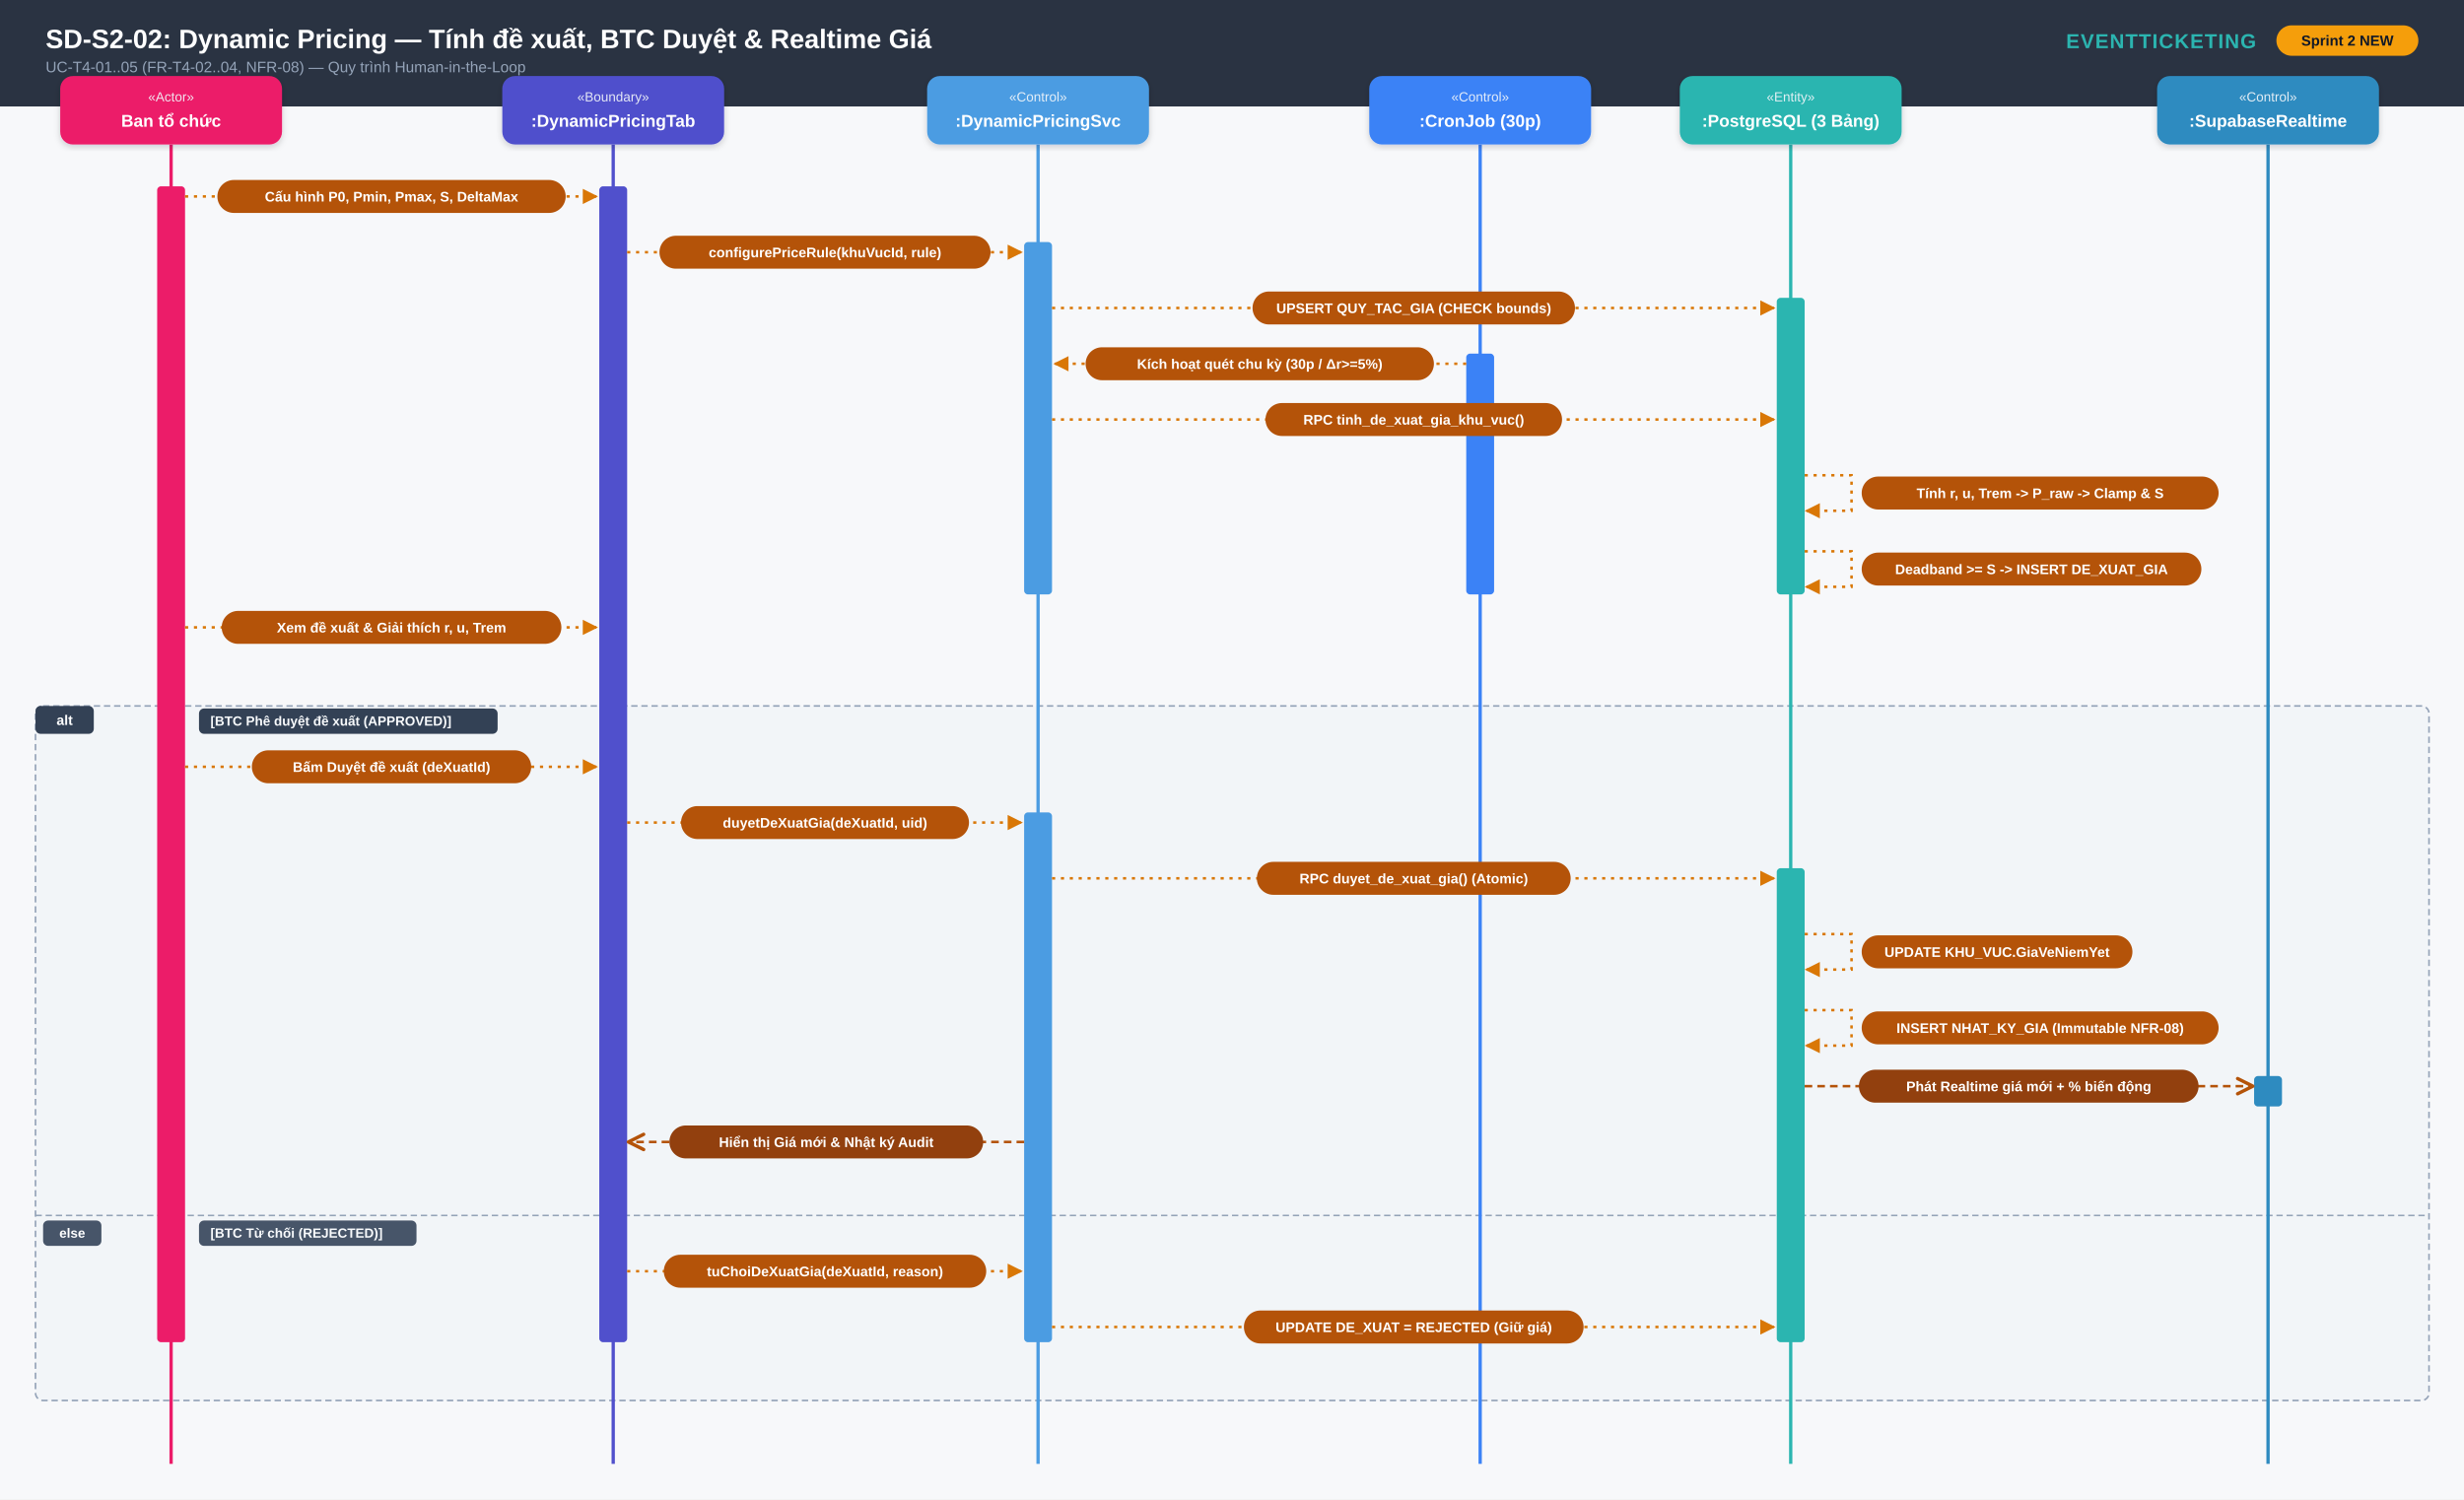
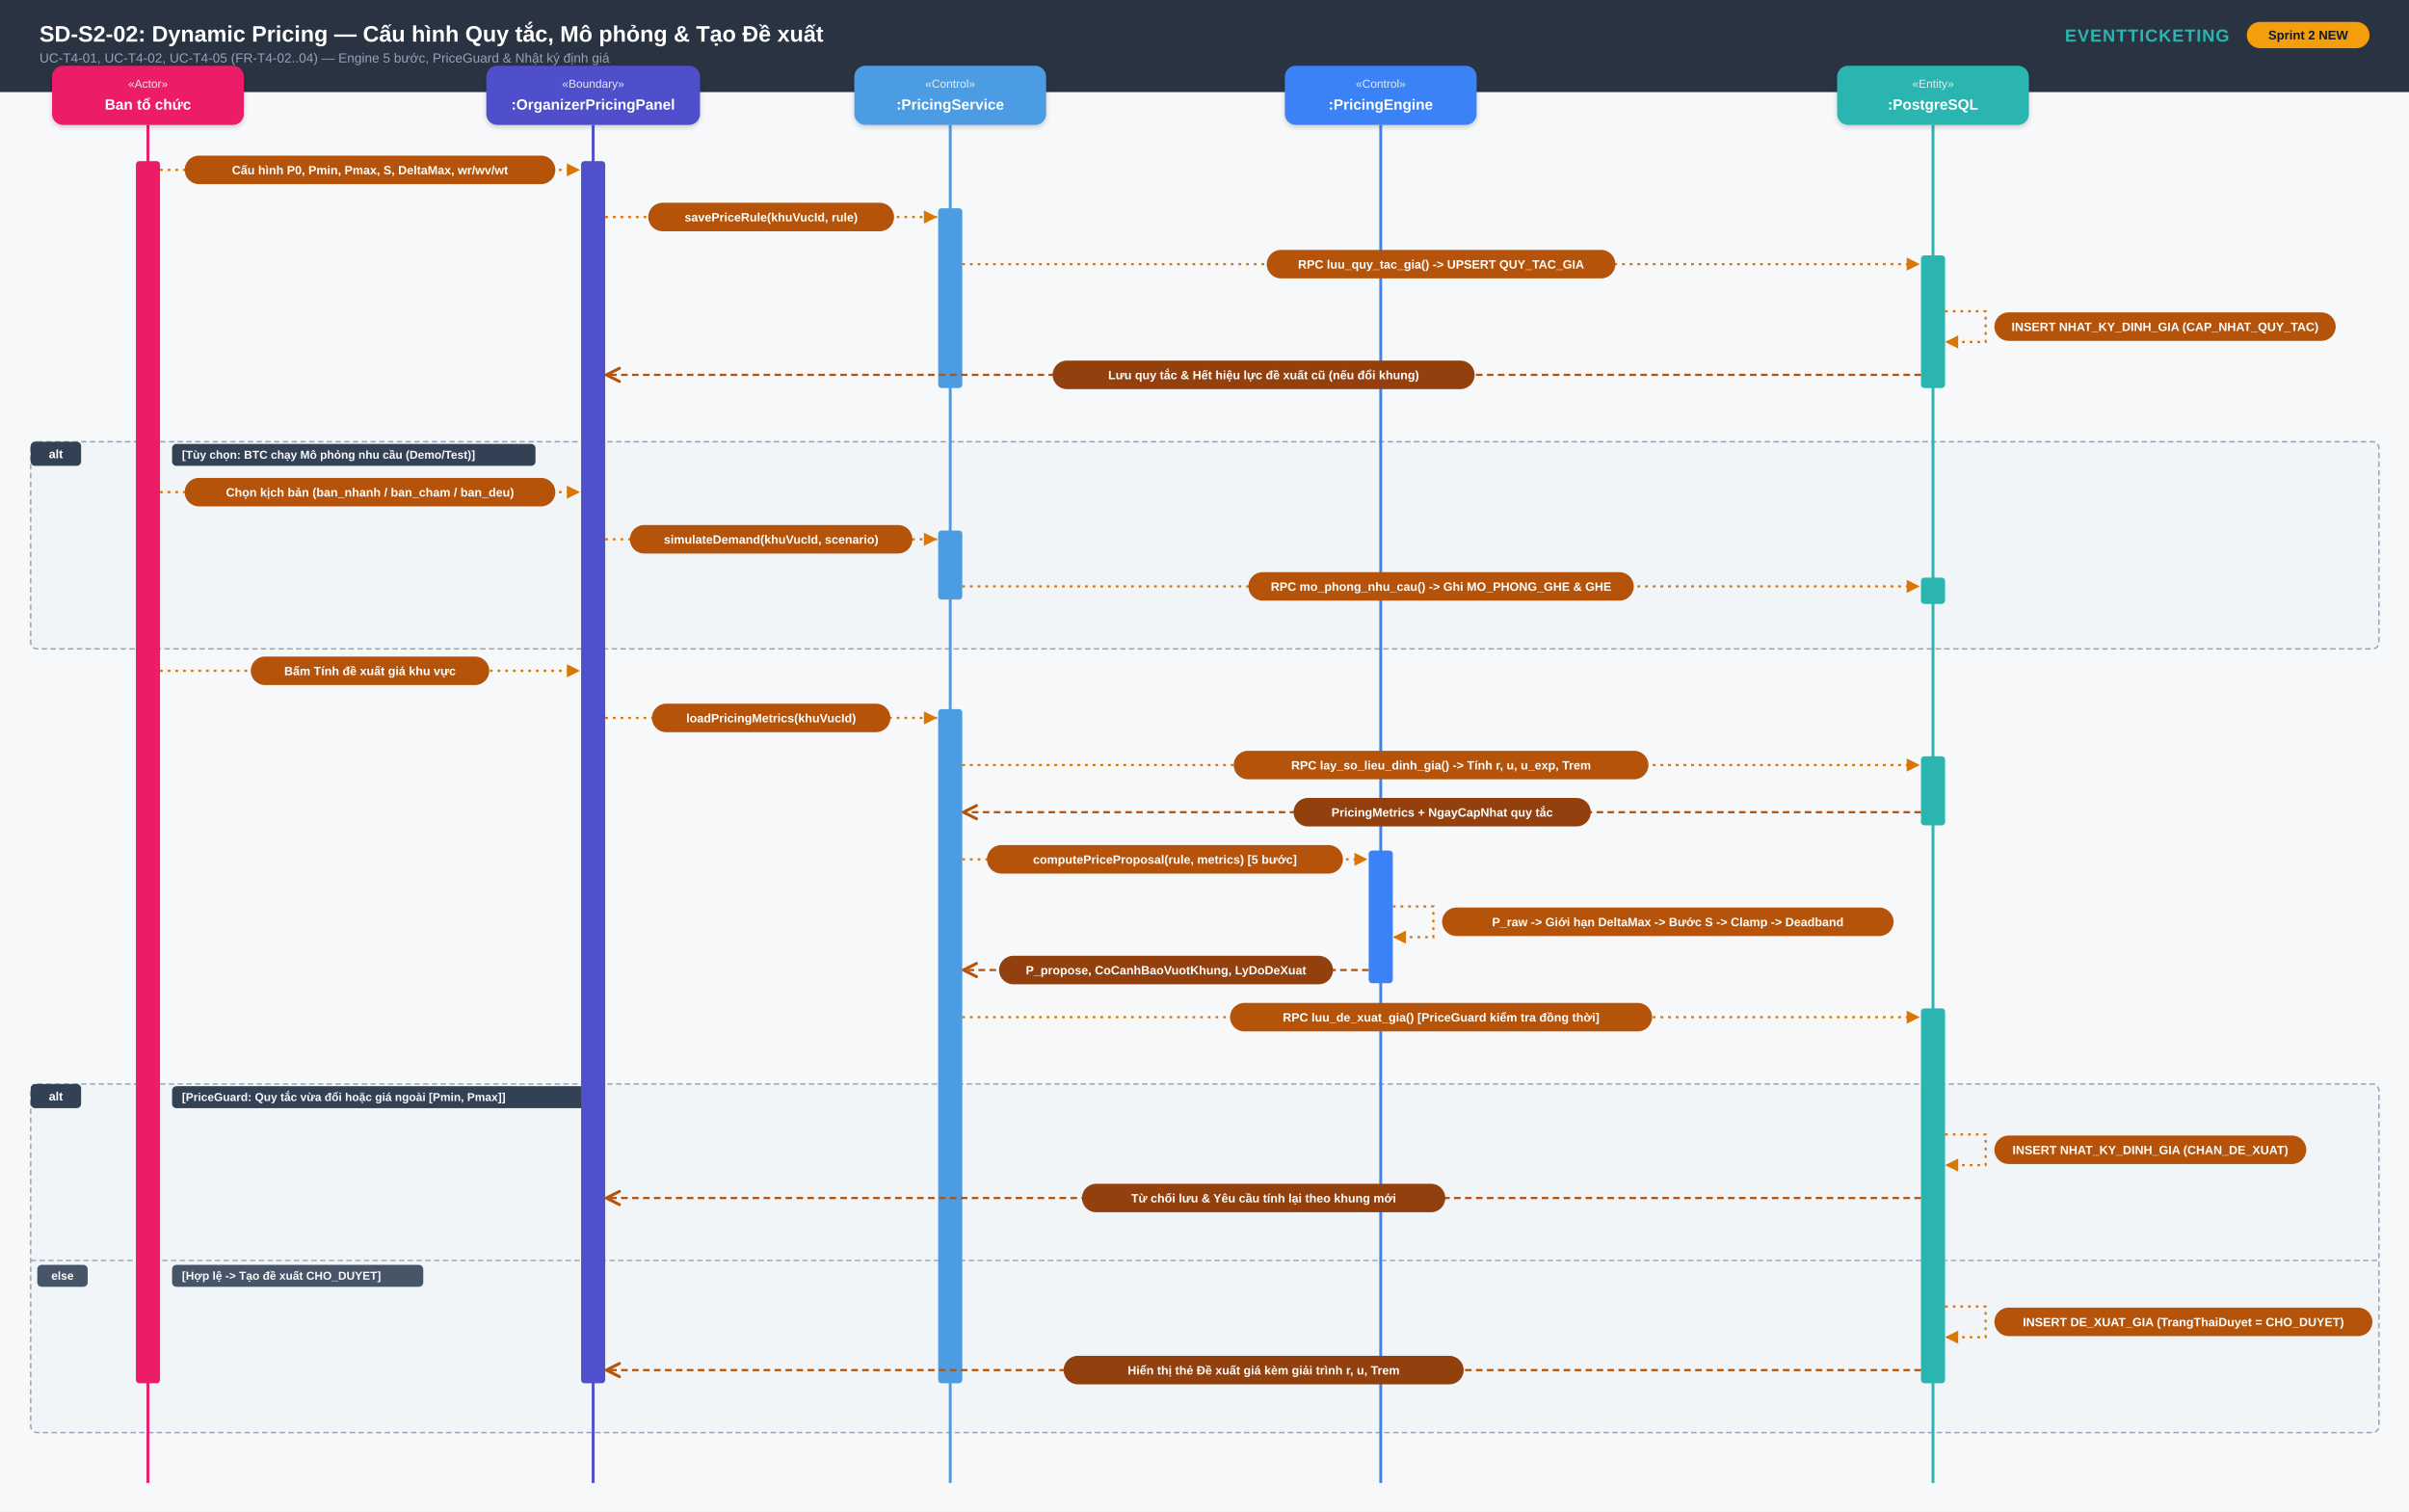
- <svg xmlns="http://www.w3.org/2000/svg" width="1944" height="1183" viewBox="0 0 1944 1183" font-family="Arial, Liberation Sans, sans-serif">
+ <svg xmlns="http://www.w3.org/2000/svg" width="2198" height="1379" viewBox="0 0 2198 1379" font-family="Arial, Liberation Sans, sans-serif">
  <defs>
    <marker id="sd-arrow" viewBox="0 0 10 10" refX="9" refY="5" markerWidth="7.5" markerHeight="7.5" orient="auto">
      <path d="M 1 1 L 9 5 L 1 9 z" fill="#2A3342" />
    </marker>
    <marker id="sd-ret" viewBox="0 0 10 10" refX="9" refY="5" markerWidth="7.5" markerHeight="7.5" orient="auto">
      <path d="M 1 1 L 9 5 L 1 9" fill="none" stroke="#475569" stroke-width="1.8" stroke-linecap="round" stroke-linejoin="round" />
    </marker>
    <marker id="sd-arrow-s2" viewBox="0 0 10 10" refX="9" refY="5" markerWidth="7.5" markerHeight="7.5" orient="auto">
      <path d="M 1 1 L 9 5 L 1 9 z" fill="#D97706" />
    </marker>
    <marker id="sd-ret-s2" viewBox="0 0 10 10" refX="9" refY="5" markerWidth="7.5" markerHeight="7.5" orient="auto">
      <path d="M 1 1 L 9 5 L 1 9" fill="none" stroke="#B45309" stroke-width="1.8" stroke-linecap="round" stroke-linejoin="round" />
    </marker>
    <filter id="pbox-shadow" x="-5%" y="-5%" width="110%" height="115%">
      <feDropShadow dx="0" dy="2" stdDeviation="2.5" flood-color="#0F172A" flood-opacity="0.18" />
    </filter>
  </defs>
-   <rect x="0" y="0" width="1944" height="1183" fill="#F7F8FA" />
-   <rect x="0" y="0" width="1944" height="84.0" fill="#2A3342" />
-   <text x="36" y="38" font-size="21" font-weight="700" fill="#FFFFFF">SD-S2-02: Dynamic Pricing — Tính đề xuất, BTC Duyệt &amp; Realtime Giá</text>
-   <text x="36" y="57" font-size="12" fill="#94A3B8">UC-T4-01..05 (FR-T4-02..04, NFR-08) — Quy trình Human-in-the-Loop</text>
-   <text x="1780.0" y="38" text-anchor="end" font-size="16" font-weight="700" fill="#2BB5B0" letter-spacing="0.8">EVENTTICKETING</text>
-   <rect x="1796.0" y="20" width="112.0" height="24" rx="12" fill="#F59E0B" />
-   <text x="1852.0" y="36" text-anchor="middle" font-size="11.5" font-weight="700" fill="#111827">Sprint 2 NEW</text>
-   <rect x="28.0" y="557.0" width="1888.4" height="548.0" rx="6" fill="#E2E8F0" fill-opacity="0.22" stroke="#94A3B8" stroke-width="1.3" stroke-dasharray="5,3" />
-   <rect x="28.0" y="557.0" width="46.0" height="22" rx="4" fill="#334155" />
-   <text x="51.0" y="572.0" text-anchor="middle" font-size="11" font-weight="700" fill="#FFFFFF">alt</text>
-   <rect x="157.0" y="559.0" width="235.6" height="20" rx="4" fill="#334155" />
-   <text x="166.0" y="572.5" font-size="10.5" font-weight="600" fill="#F8FAFC">[BTC Phê duyệt đề xuất (APPROVED)]</text>
-   <line x1="28.0" y1="959.0" x2="1916.4" y2="959.0" stroke="#94A3B8" stroke-width="1.2" stroke-dasharray="5,3" />
-   <rect x="34.0" y="963.0" width="46.0" height="20" rx="4" fill="#475569" />
-   <text x="57.0" y="976.5" text-anchor="middle" font-size="10.5" font-weight="700" fill="#FFFFFF">else</text>
-   <rect x="157.0" y="963.0" width="171.6" height="20" rx="4" fill="#475569" />
-   <text x="166.0" y="976.5" font-size="10.5" font-weight="600" fill="#F8FAFC">[BTC Từ chối (REJECTED)]</text>
-   <line x1="135.0" y1="114.0" x2="135.0" y2="1155.0" stroke="#EC1C69" stroke-width="2.6" />
-   <line x1="483.8" y1="114.0" x2="483.8" y2="1155.0" stroke="#5050CC" stroke-width="2.6" />
-   <line x1="819.0" y1="114.0" x2="819.0" y2="1155.0" stroke="#4B9CE2" stroke-width="2.6" />
-   <line x1="1167.8" y1="114.0" x2="1167.8" y2="1155.0" stroke="#3B82F6" stroke-width="2.6" />
-   <line x1="1412.8" y1="114.0" x2="1412.8" y2="1155.0" stroke="#2BB5B0" stroke-width="2.6" />
-   <line x1="1789.4" y1="114.0" x2="1789.4" y2="1155.0" stroke="#2E8BC0" stroke-width="2.6" />
-   <rect x="124.0" y="147.0" width="22" height="912.0" rx="3" fill="#EC1C69" />
-   <rect x="472.8" y="147.0" width="22" height="912.0" rx="3" fill="#5050CC" />
-   <rect x="808.0" y="191.0" width="22" height="278.0" rx="3" fill="#4B9CE2" />
-   <rect x="808.0" y="641.0" width="22" height="418.0" rx="3" fill="#4B9CE2" />
-   <rect x="1156.8" y="279.0" width="22" height="190.0" rx="3" fill="#3B82F6" />
-   <rect x="1401.8" y="235.0" width="22" height="234.0" rx="3" fill="#2BB5B0" />
-   <rect x="1401.8" y="685.0" width="22" height="374.0" rx="3" fill="#2BB5B0" />
-   <rect x="1778.4" y="849.0" width="22" height="24.0" rx="3" fill="#2E8BC0" />
+   <rect x="0" y="0" width="2198" height="1379" fill="#F7F8FA" />
+   <rect x="0" y="0" width="2198" height="84.0" fill="#2A3342" />
+   <text x="36" y="38" font-size="20.5" font-weight="700" fill="#FFFFFF">SD-S2-02: Dynamic Pricing — Cấu hình Quy tắc, Mô phỏng &amp; Tạo Đề xuất</text>
+   <text x="36" y="57" font-size="12" fill="#94A3B8">UC-T4-01, UC-T4-02, UC-T4-05 (FR-T4-02..04) — Engine 5 bước, PriceGuard &amp; Nhật ký định giá</text>
+   <text x="2034.0" y="38" text-anchor="end" font-size="16" font-weight="700" fill="#2BB5B0" letter-spacing="0.8">EVENTTICKETING</text>
+   <rect x="2050.0" y="20" width="112.0" height="24" rx="12" fill="#F59E0B" />
+   <text x="2106.0" y="36" text-anchor="middle" font-size="11.5" font-weight="700" fill="#111827">Sprint 2 NEW</text>
+   <rect x="28.0" y="403.0" width="2142.6" height="189.0" rx="6" fill="#E2E8F0" fill-opacity="0.22" stroke="#94A3B8" stroke-width="1.3" stroke-dasharray="5,3" />
+   <rect x="28.0" y="403.0" width="46.0" height="22" rx="4" fill="#334155" />
+   <text x="51.0" y="418.0" text-anchor="middle" font-size="11" font-weight="700" fill="#FFFFFF">alt</text>
+   <rect x="157.0" y="405.0" width="331.6" height="20" rx="4" fill="#334155" />
+   <text x="166.0" y="418.5" font-size="10.5" font-weight="600" fill="#F8FAFC">[Tùy chọn: BTC chạy Mô phỏng nhu cầu (Demo/Test)]</text>
+   <rect x="28.0" y="989.0" width="2142.6" height="318.0" rx="6" fill="#E2E8F0" fill-opacity="0.22" stroke="#94A3B8" stroke-width="1.3" stroke-dasharray="5,3" />
+   <rect x="28.0" y="989.0" width="46.0" height="22" rx="4" fill="#334155" />
+   <text x="51.0" y="1004.0" text-anchor="middle" font-size="11" font-weight="700" fill="#FFFFFF">alt</text>
+   <rect x="157.0" y="991.0" width="382.8" height="20" rx="4" fill="#334155" />
+   <text x="166.0" y="1004.5" font-size="10.5" font-weight="600" fill="#F8FAFC">[PriceGuard: Quy tắc vừa đổi hoặc giá ngoài [Pmin, Pmax]]</text>
+   <line x1="28.0" y1="1150.0" x2="2170.6" y2="1150.0" stroke="#94A3B8" stroke-width="1.2" stroke-dasharray="5,3" />
+   <rect x="34.0" y="1154.0" width="46.0" height="20" rx="4" fill="#475569" />
+   <text x="57.0" y="1167.5" text-anchor="middle" font-size="10.5" font-weight="700" fill="#FFFFFF">else</text>
+   <rect x="157.0" y="1154.0" width="229.2" height="20" rx="4" fill="#475569" />
+   <text x="166.0" y="1167.5" font-size="10.5" font-weight="600" fill="#F8FAFC">[Hợp lệ -&gt; Tạo đề xuất CHO_DUYET]</text>
+   <line x1="135.0" y1="114.0" x2="135.0" y2="1353.0" stroke="#EC1C69" stroke-width="2.6" />
+   <line x1="541.2" y1="114.0" x2="541.2" y2="1353.0" stroke="#5050CC" stroke-width="2.6" />
+   <line x1="867.0" y1="114.0" x2="867.0" y2="1353.0" stroke="#4B9CE2" stroke-width="2.6" />
+   <line x1="1259.8" y1="114.0" x2="1259.8" y2="1353.0" stroke="#3B82F6" stroke-width="2.6" />
+   <line x1="1763.7" y1="114.0" x2="1763.7" y2="1353.0" stroke="#2BB5B0" stroke-width="2.6" />
+   <rect x="124.0" y="147.0" width="22" height="1115.0" rx="3" fill="#EC1C69" />
+   <rect x="530.2" y="147.0" width="22" height="1115.0" rx="3" fill="#5050CC" />
+   <rect x="856.0" y="190.0" width="22" height="164.0" rx="3" fill="#4B9CE2" />
+   <rect x="856.0" y="484.0" width="22" height="63.0" rx="3" fill="#4B9CE2" />
+   <rect x="856.0" y="647.0" width="22" height="615.0" rx="3" fill="#4B9CE2" />
+   <rect x="1248.8" y="776.0" width="22" height="121.0" rx="3" fill="#3B82F6" />
+   <rect x="1752.7" y="233.0" width="22" height="121.0" rx="3" fill="#2BB5B0" />
+   <rect x="1752.7" y="527.0" width="22" height="24.0" rx="3" fill="#2BB5B0" />
+   <rect x="1752.7" y="690.0" width="22" height="63.0" rx="3" fill="#2BB5B0" />
+   <rect x="1752.7" y="920.0" width="22" height="342.0" rx="3" fill="#2BB5B0" />
  <rect x="47.5" y="60.0" width="175" height="54.0" rx="10" fill="#EC1C69" filter="url(#pbox-shadow)" />
  <text x="135.0" y="80.0" text-anchor="middle" font-size="10.5" fill="#F1F5F9" opacity="0.92">«Actor»</text>
  <text x="135.0" y="100.0" text-anchor="middle" font-size="13.5" font-weight="700" fill="#FFFFFF">Ban tổ chức</text>
-   <rect x="396.3" y="60.0" width="175" height="54.0" rx="10" fill="#5050CC" filter="url(#pbox-shadow)" />
-   <text x="483.8" y="80.0" text-anchor="middle" font-size="10.5" fill="#F1F5F9" opacity="0.92">«Boundary»</text>
-   <text x="483.8" y="100.0" text-anchor="middle" font-size="13.5" font-weight="700" fill="#FFFFFF">:DynamicPricingTab</text>
-   <rect x="731.5" y="60.0" width="175" height="54.0" rx="10" fill="#4B9CE2" filter="url(#pbox-shadow)" />
-   <text x="819.0" y="80.0" text-anchor="middle" font-size="10.5" fill="#F1F5F9" opacity="0.92">«Control»</text>
-   <text x="819.0" y="100.0" text-anchor="middle" font-size="13.5" font-weight="700" fill="#FFFFFF">:DynamicPricingSvc</text>
-   <rect x="1080.3" y="60.0" width="175" height="54.0" rx="10" fill="#3B82F6" filter="url(#pbox-shadow)" />
-   <text x="1167.8" y="80.0" text-anchor="middle" font-size="10.5" fill="#F1F5F9" opacity="0.92">«Control»</text>
-   <text x="1167.8" y="100.0" text-anchor="middle" font-size="13.5" font-weight="700" fill="#FFFFFF">:CronJob (30p)</text>
-   <rect x="1325.3" y="60.0" width="175" height="54.0" rx="10" fill="#2BB5B0" filter="url(#pbox-shadow)" />
-   <text x="1412.8" y="80.0" text-anchor="middle" font-size="10.5" fill="#F1F5F9" opacity="0.92">«Entity»</text>
-   <text x="1412.8" y="100.0" text-anchor="middle" font-size="13.5" font-weight="700" fill="#FFFFFF">:PostgreSQL (3 Bảng)</text>
-   <rect x="1701.9" y="60.0" width="175" height="54.0" rx="10" fill="#2E8BC0" filter="url(#pbox-shadow)" />
-   <text x="1789.4" y="80.0" text-anchor="middle" font-size="10.5" fill="#F1F5F9" opacity="0.92">«Control»</text>
-   <text x="1789.4" y="100.0" text-anchor="middle" font-size="13.5" font-weight="700" fill="#FFFFFF">:SupabaseRealtime</text>
-   <line x1="146.0" y1="155.0" x2="471.8" y2="155.0" stroke="#D97706" stroke-width="2" stroke-dasharray="2.5,4.5" marker-end="url(#sd-arrow-s2)" />
-   <rect x="171.5" y="142.0" width="274.8" height="26" rx="13" fill="#B45309" />
-   <text x="308.9" y="159.0" text-anchor="middle" font-size="11" font-weight="600" fill="#FFFFFF">Cấu hình P0, Pmin, Pmax, S, DeltaMax</text>
-   <line x1="494.8" y1="199.0" x2="807.0" y2="199.0" stroke="#D97706" stroke-width="2" stroke-dasharray="2.5,4.5" marker-end="url(#sd-arrow-s2)" />
-   <rect x="520.3" y="186.0" width="261.2" height="26" rx="13" fill="#B45309" />
-   <text x="650.9" y="203.0" text-anchor="middle" font-size="11" font-weight="600" fill="#FFFFFF">configurePriceRule(khuVucId, rule)</text>
-   <line x1="830.0" y1="243.0" x2="1400.8" y2="243.0" stroke="#D97706" stroke-width="2" stroke-dasharray="2.5,4.5" marker-end="url(#sd-arrow-s2)" />
-   <rect x="988.2" y="230.0" width="254.4" height="26" rx="13" fill="#B45309" />
-   <text x="1115.4" y="247.0" text-anchor="middle" font-size="11" font-weight="600" fill="#FFFFFF">UPSERT QUY_TAC_GIA (CHECK bounds)</text>
-   <line x1="1156.8" y1="287.0" x2="831.0" y2="287.0" stroke="#D97706" stroke-width="2" stroke-dasharray="2.5,4.5" marker-end="url(#sd-arrow-s2)" />
-   <rect x="856.5" y="274.0" width="274.8" height="26" rx="13" fill="#B45309" />
-   <text x="993.9" y="291.0" text-anchor="middle" font-size="11" font-weight="600" fill="#FFFFFF">Kích hoạt quét chu kỳ (30p / Δr&gt;=5%)</text>
-   <line x1="830.0" y1="331.0" x2="1400.8" y2="331.0" stroke="#D97706" stroke-width="2" stroke-dasharray="2.5,4.5" marker-end="url(#sd-arrow-s2)" />
-   <rect x="998.4" y="318.0" width="234.0" height="26" rx="13" fill="#B45309" />
-   <text x="1115.4" y="335.0" text-anchor="middle" font-size="11" font-weight="600" fill="#FFFFFF">RPC tinh_de_xuat_gia_khu_vuc()</text>
-   <polyline points="1423.8,375.0 1460.8,375.0 1460.8,403.0 1423.8,403.0" fill="none" stroke="#D97706" stroke-width="2" stroke-dasharray="2.5,4.5" marker-end="url(#sd-arrow-s2)" />
-   <rect x="1468.8" y="376.0" width="281.6" height="26" rx="13" fill="#B45309" />
-   <text x="1609.6" y="393.0" text-anchor="middle" font-size="11" font-weight="600" fill="#FFFFFF">Tính r, u, Trem -&gt; P_raw -&gt; Clamp &amp; S</text>
-   <polyline points="1423.8,435.0 1460.8,435.0 1460.8,463.0 1423.8,463.0" fill="none" stroke="#D97706" stroke-width="2" stroke-dasharray="2.5,4.5" marker-end="url(#sd-arrow-s2)" />
-   <rect x="1468.8" y="436.0" width="268.0" height="26" rx="13" fill="#B45309" />
-   <text x="1602.8" y="453.0" text-anchor="middle" font-size="11" font-weight="600" fill="#FFFFFF">Deadband &gt;= S -&gt; INSERT DE_XUAT_GIA</text>
-   <line x1="146.0" y1="495.0" x2="471.8" y2="495.0" stroke="#D97706" stroke-width="2" stroke-dasharray="2.5,4.5" marker-end="url(#sd-arrow-s2)" />
-   <rect x="174.9" y="482.0" width="268.0" height="26" rx="13" fill="#B45309" />
-   <text x="308.9" y="499.0" text-anchor="middle" font-size="11" font-weight="600" fill="#FFFFFF">Xem đề xuất &amp; Giải thích r, u, Trem</text>
-   <line x1="146.0" y1="605.0" x2="471.8" y2="605.0" stroke="#D97706" stroke-width="2" stroke-dasharray="2.5,4.5" marker-end="url(#sd-arrow-s2)" />
-   <rect x="198.7" y="592.0" width="220.4" height="26" rx="13" fill="#B45309" />
-   <text x="308.9" y="609.0" text-anchor="middle" font-size="11" font-weight="600" fill="#FFFFFF">Bấm Duyệt đề xuất (deXuatId)</text>
-   <line x1="494.8" y1="649.0" x2="807.0" y2="649.0" stroke="#D97706" stroke-width="2" stroke-dasharray="2.5,4.5" marker-end="url(#sd-arrow-s2)" />
-   <rect x="537.3" y="636.0" width="227.2" height="26" rx="13" fill="#B45309" />
-   <text x="650.9" y="653.0" text-anchor="middle" font-size="11" font-weight="600" fill="#FFFFFF">duyetDeXuatGia(deXuatId, uid)</text>
-   <line x1="830.0" y1="693.0" x2="1400.8" y2="693.0" stroke="#D97706" stroke-width="2" stroke-dasharray="2.5,4.5" marker-end="url(#sd-arrow-s2)" />
-   <rect x="991.6" y="680.0" width="247.6" height="26" rx="13" fill="#B45309" />
-   <text x="1115.4" y="697.0" text-anchor="middle" font-size="11" font-weight="600" fill="#FFFFFF">RPC duyet_de_xuat_gia() (Atomic)</text>
-   <polyline points="1423.8,737.0 1460.8,737.0 1460.8,765.0 1423.8,765.0" fill="none" stroke="#D97706" stroke-width="2" stroke-dasharray="2.5,4.5" marker-end="url(#sd-arrow-s2)" />
-   <rect x="1468.8" y="738.0" width="213.6" height="26" rx="13" fill="#B45309" />
-   <text x="1575.6" y="755.0" text-anchor="middle" font-size="11" font-weight="600" fill="#FFFFFF">UPDATE KHU_VUC.GiaVeNiemYet</text>
-   <polyline points="1423.8,797.0 1460.8,797.0 1460.8,825.0 1423.8,825.0" fill="none" stroke="#D97706" stroke-width="2" stroke-dasharray="2.5,4.5" marker-end="url(#sd-arrow-s2)" />
-   <rect x="1468.8" y="798.0" width="281.6" height="26" rx="13" fill="#B45309" />
-   <text x="1609.6" y="815.0" text-anchor="middle" font-size="11" font-weight="600" fill="#FFFFFF">INSERT NHAT_KY_GIA (Immutable NFR-08)</text>
-   <line x1="1423.8" y1="857.0" x2="1777.4" y2="857.0" stroke="#B45309" stroke-width="2" stroke-dasharray="6,4" marker-end="url(#sd-ret-s2)" />
-   <rect x="1466.6" y="844.0" width="268.0" height="26" rx="13" fill="#92400E" />
-   <text x="1600.6" y="861.0" text-anchor="middle" font-size="11" font-weight="600" fill="#FFFFFF">Phát Realtime giá mới + % biến động</text>
-   <line x1="808.0" y1="901.0" x2="495.8" y2="901.0" stroke="#B45309" stroke-width="2" stroke-dasharray="6,4" marker-end="url(#sd-ret-s2)" />
-   <rect x="528.1" y="888.0" width="247.6" height="26" rx="13" fill="#92400E" />
-   <text x="651.9" y="905.0" text-anchor="middle" font-size="11" font-weight="600" fill="#FFFFFF">Hiển thị Giá mới &amp; Nhật ký Audit</text>
-   <line x1="494.8" y1="1003.0" x2="807.0" y2="1003.0" stroke="#D97706" stroke-width="2" stroke-dasharray="2.5,4.5" marker-end="url(#sd-arrow-s2)" />
-   <rect x="523.7" y="990.0" width="254.4" height="26" rx="13" fill="#B45309" />
-   <text x="650.9" y="1007.0" text-anchor="middle" font-size="11" font-weight="600" fill="#FFFFFF">tuChoiDeXuatGia(deXuatId, reason)</text>
-   <line x1="830.0" y1="1047.0" x2="1400.8" y2="1047.0" stroke="#D97706" stroke-width="2" stroke-dasharray="2.5,4.5" marker-end="url(#sd-arrow-s2)" />
-   <rect x="981.4" y="1034.0" width="268.0" height="26" rx="13" fill="#B45309" />
-   <text x="1115.4" y="1051.0" text-anchor="middle" font-size="11" font-weight="600" fill="#FFFFFF">UPDATE DE_XUAT = REJECTED (Giữ giá)</text>
+   <rect x="443.7" y="60.0" width="195" height="54.0" rx="10" fill="#5050CC" filter="url(#pbox-shadow)" />
+   <text x="541.2" y="80.0" text-anchor="middle" font-size="10.5" fill="#F1F5F9" opacity="0.92">«Boundary»</text>
+   <text x="541.2" y="100.0" text-anchor="middle" font-size="13.5" font-weight="700" fill="#FFFFFF">:OrganizerPricingPanel</text>
+   <rect x="779.5" y="60.0" width="175" height="54.0" rx="10" fill="#4B9CE2" filter="url(#pbox-shadow)" />
+   <text x="867.0" y="80.0" text-anchor="middle" font-size="10.5" fill="#F1F5F9" opacity="0.92">«Control»</text>
+   <text x="867.0" y="100.0" text-anchor="middle" font-size="13.5" font-weight="700" fill="#FFFFFF">:PricingService</text>
+   <rect x="1172.3" y="60.0" width="175" height="54.0" rx="10" fill="#3B82F6" filter="url(#pbox-shadow)" />
+   <text x="1259.8" y="80.0" text-anchor="middle" font-size="10.5" fill="#F1F5F9" opacity="0.92">«Control»</text>
+   <text x="1259.8" y="100.0" text-anchor="middle" font-size="13.5" font-weight="700" fill="#FFFFFF">:PricingEngine</text>
+   <rect x="1676.2" y="60.0" width="175" height="54.0" rx="10" fill="#2BB5B0" filter="url(#pbox-shadow)" />
+   <text x="1763.7" y="80.0" text-anchor="middle" font-size="10.5" fill="#F1F5F9" opacity="0.92">«Entity»</text>
+   <text x="1763.7" y="100.0" text-anchor="middle" font-size="13.5" font-weight="700" fill="#FFFFFF">:PostgreSQL</text>
+   <line x1="146.0" y1="155.0" x2="529.2" y2="155.0" stroke="#D97706" stroke-width="2" stroke-dasharray="2.5,4.5" marker-end="url(#sd-arrow-s2)" />
+   <rect x="168.5" y="142.0" width="338.2" height="26" rx="13" fill="#B45309" />
+   <text x="337.6" y="159.0" text-anchor="middle" font-size="11" font-weight="600" fill="#FFFFFF">Cấu hình P0, Pmin, Pmax, S, DeltaMax, wr/wv/wt</text>
+   <line x1="552.2" y1="198.0" x2="855.0" y2="198.0" stroke="#D97706" stroke-width="2" stroke-dasharray="2.5,4.5" marker-end="url(#sd-arrow-s2)" />
+   <rect x="591.45" y="185.0" width="224.3" height="26" rx="13" fill="#B45309" />
+   <text x="703.6" y="202.0" text-anchor="middle" font-size="11" font-weight="600" fill="#FFFFFF">savePriceRule(khuVucId, rule)</text>
+   <line x1="878.0" y1="241.0" x2="1751.7" y2="241.0" stroke="#D97706" stroke-width="2" stroke-dasharray="2.5,4.5" marker-end="url(#sd-arrow-s2)" />
+   <rect x="1155.8" y="228.0" width="318.1" height="26" rx="13" fill="#B45309" />
+   <text x="1314.85" y="245.0" text-anchor="middle" font-size="11" font-weight="600" fill="#FFFFFF">RPC luu_quy_tac_gia() -&gt; UPSERT QUY_TAC_GIA</text>
+   <polyline points="1774.7,284.0 1811.7,284.0 1811.7,312.0 1774.7,312.0" fill="none" stroke="#D97706" stroke-width="2" stroke-dasharray="2.5,4.5" marker-end="url(#sd-arrow-s2)" />
+   <rect x="1819.7" y="285.0" width="311.4" height="26" rx="13" fill="#B45309" />
+   <text x="1975.4" y="302.0" text-anchor="middle" font-size="11" font-weight="600" fill="#FFFFFF">INSERT NHAT_KY_DINH_GIA (CAP_NHAT_QUY_TAC)</text>
+   <line x1="1752.7" y1="342.0" x2="553.2" y2="342.0" stroke="#B45309" stroke-width="2" stroke-dasharray="6,4" marker-end="url(#sd-ret-s2)" />
+   <rect x="960.4" y="329.0" width="385.1" height="26" rx="13" fill="#92400E" />
+   <text x="1152.95" y="346.0" text-anchor="middle" font-size="11" font-weight="600" fill="#FFFFFF">Lưu quy tắc &amp; Hết hiệu lực đề xuất cũ (nếu đổi khung)</text>
+   <line x1="146.0" y1="449.0" x2="529.2" y2="449.0" stroke="#D97706" stroke-width="2" stroke-dasharray="2.5,4.5" marker-end="url(#sd-arrow-s2)" />
+   <rect x="168.5" y="436.0" width="338.2" height="26" rx="13" fill="#B45309" />
+   <text x="337.6" y="453.0" text-anchor="middle" font-size="11" font-weight="600" fill="#FFFFFF">Chọn kịch bản (ban_nhanh / ban_cham / ban_deu)</text>
+   <line x1="552.2" y1="492.0" x2="855.0" y2="492.0" stroke="#D97706" stroke-width="2" stroke-dasharray="2.5,4.5" marker-end="url(#sd-arrow-s2)" />
+   <rect x="574.7" y="479.0" width="257.8" height="26" rx="13" fill="#B45309" />
+   <text x="703.6" y="496.0" text-anchor="middle" font-size="11" font-weight="600" fill="#FFFFFF">simulateDemand(khuVucId, scenario)</text>
+   <line x1="878.0" y1="535.0" x2="1751.7" y2="535.0" stroke="#D97706" stroke-width="2" stroke-dasharray="2.5,4.5" marker-end="url(#sd-arrow-s2)" />
+   <rect x="1139.05" y="522.0" width="351.6" height="26" rx="13" fill="#B45309" />
+   <text x="1314.85" y="539.0" text-anchor="middle" font-size="11" font-weight="600" fill="#FFFFFF">RPC mo_phong_nhu_cau() -&gt; Ghi MO_PHONG_GHE &amp; GHE</text>
+   <line x1="146.0" y1="612.0" x2="529.2" y2="612.0" stroke="#D97706" stroke-width="2" stroke-dasharray="2.5,4.5" marker-end="url(#sd-arrow-s2)" />
+   <rect x="228.8" y="599.0" width="217.6" height="26" rx="13" fill="#B45309" />
+   <text x="337.6" y="616.0" text-anchor="middle" font-size="11" font-weight="600" fill="#FFFFFF">Bấm Tính đề xuất giá khu vực</text>
+   <line x1="552.2" y1="655.0" x2="855.0" y2="655.0" stroke="#D97706" stroke-width="2" stroke-dasharray="2.5,4.5" marker-end="url(#sd-arrow-s2)" />
+   <rect x="594.8" y="642.0" width="217.6" height="26" rx="13" fill="#B45309" />
+   <text x="703.6" y="659.0" text-anchor="middle" font-size="11" font-weight="600" fill="#FFFFFF">loadPricingMetrics(khuVucId)</text>
+   <line x1="878.0" y1="698.0" x2="1751.7" y2="698.0" stroke="#D97706" stroke-width="2" stroke-dasharray="2.5,4.5" marker-end="url(#sd-arrow-s2)" />
+   <rect x="1125.65" y="685.0" width="378.4" height="26" rx="13" fill="#B45309" />
+   <text x="1314.85" y="702.0" text-anchor="middle" font-size="11" font-weight="600" fill="#FFFFFF">RPC lay_so_lieu_dinh_gia() -&gt; Tính r, u, u_exp, Trem</text>
+   <line x1="1752.7" y1="741.0" x2="879.0" y2="741.0" stroke="#B45309" stroke-width="2" stroke-dasharray="6,4" marker-end="url(#sd-ret-s2)" />
+   <rect x="1180.25" y="728.0" width="271.2" height="26" rx="13" fill="#92400E" />
+   <text x="1315.85" y="745.0" text-anchor="middle" font-size="11" font-weight="600" fill="#FFFFFF">PricingMetrics + NgayCapNhat quy tắc</text>
+   <line x1="878.0" y1="784.0" x2="1247.8" y2="784.0" stroke="#D97706" stroke-width="2" stroke-dasharray="2.5,4.5" marker-end="url(#sd-arrow-s2)" />
+   <rect x="900.5" y="771.0" width="324.8" height="26" rx="13" fill="#B45309" />
+   <text x="1062.9" y="788.0" text-anchor="middle" font-size="11" font-weight="600" fill="#FFFFFF">computePriceProposal(rule, metrics) [5 bước]</text>
+   <polyline points="1270.8,827.0 1307.8,827.0 1307.8,855.0 1270.8,855.0" fill="none" stroke="#D97706" stroke-width="2" stroke-dasharray="2.5,4.5" marker-end="url(#sd-arrow-s2)" />
+   <rect x="1315.8" y="828.0" width="411.9" height="26" rx="13" fill="#B45309" />
+   <text x="1521.75" y="845.0" text-anchor="middle" font-size="11" font-weight="600" fill="#FFFFFF">P_raw -&gt; Giới hạn DeltaMax -&gt; Bước S -&gt; Clamp -&gt; Deadband</text>
+   <line x1="1248.8" y1="885.0" x2="879.0" y2="885.0" stroke="#B45309" stroke-width="2" stroke-dasharray="6,4" marker-end="url(#sd-ret-s2)" />
+   <rect x="911.55" y="872.0" width="304.7" height="26" rx="13" fill="#92400E" />
+   <text x="1063.9" y="889.0" text-anchor="middle" font-size="11" font-weight="600" fill="#FFFFFF">P_propose, CoCanhBaoVuotKhung, LyDoDeXuat</text>
+   <line x1="878.0" y1="928.0" x2="1751.7" y2="928.0" stroke="#D97706" stroke-width="2" stroke-dasharray="2.5,4.5" marker-end="url(#sd-arrow-s2)" />
+   <rect x="1122.3" y="915.0" width="385.1" height="26" rx="13" fill="#B45309" />
+   <text x="1314.85" y="932.0" text-anchor="middle" font-size="11" font-weight="600" fill="#FFFFFF">RPC luu_de_xuat_gia() [PriceGuard kiểm tra đồng thời]</text>
+   <polyline points="1774.7,1035.0 1811.7,1035.0 1811.7,1063.0 1774.7,1063.0" fill="none" stroke="#D97706" stroke-width="2" stroke-dasharray="2.5,4.5" marker-end="url(#sd-arrow-s2)" />
+   <rect x="1819.7" y="1036.0" width="284.6" height="26" rx="13" fill="#B45309" />
+   <text x="1962.0" y="1053.0" text-anchor="middle" font-size="11" font-weight="600" fill="#FFFFFF">INSERT NHAT_KY_DINH_GIA (CHAN_DE_XUAT)</text>
+   <line x1="1752.7" y1="1093.0" x2="553.2" y2="1093.0" stroke="#B45309" stroke-width="2" stroke-dasharray="6,4" marker-end="url(#sd-ret-s2)" />
+   <rect x="987.2" y="1080.0" width="331.5" height="26" rx="13" fill="#92400E" />
+   <text x="1152.95" y="1097.0" text-anchor="middle" font-size="11" font-weight="600" fill="#FFFFFF">Từ chối lưu &amp; Yêu cầu tính lại theo khung mới</text>
+   <polyline points="1774.7,1192.0 1811.7,1192.0 1811.7,1220.0 1774.7,1220.0" fill="none" stroke="#D97706" stroke-width="2" stroke-dasharray="2.5,4.5" marker-end="url(#sd-arrow-s2)" />
+   <rect x="1819.7" y="1193.0" width="344.9" height="26" rx="13" fill="#B45309" />
+   <text x="1992.15" y="1210.0" text-anchor="middle" font-size="11" font-weight="600" fill="#FFFFFF">INSERT DE_XUAT_GIA (TrangThaiDuyet = CHO_DUYET)</text>
+   <line x1="1752.7" y1="1250.0" x2="553.2" y2="1250.0" stroke="#B45309" stroke-width="2" stroke-dasharray="6,4" marker-end="url(#sd-ret-s2)" />
+   <rect x="970.45" y="1237.0" width="365.0" height="26" rx="13" fill="#92400E" />
+   <text x="1152.95" y="1254.0" text-anchor="middle" font-size="11" font-weight="600" fill="#FFFFFF">Hiển thị thẻ Đề xuất giá kèm giải trình r, u, Trem</text>
</svg>
